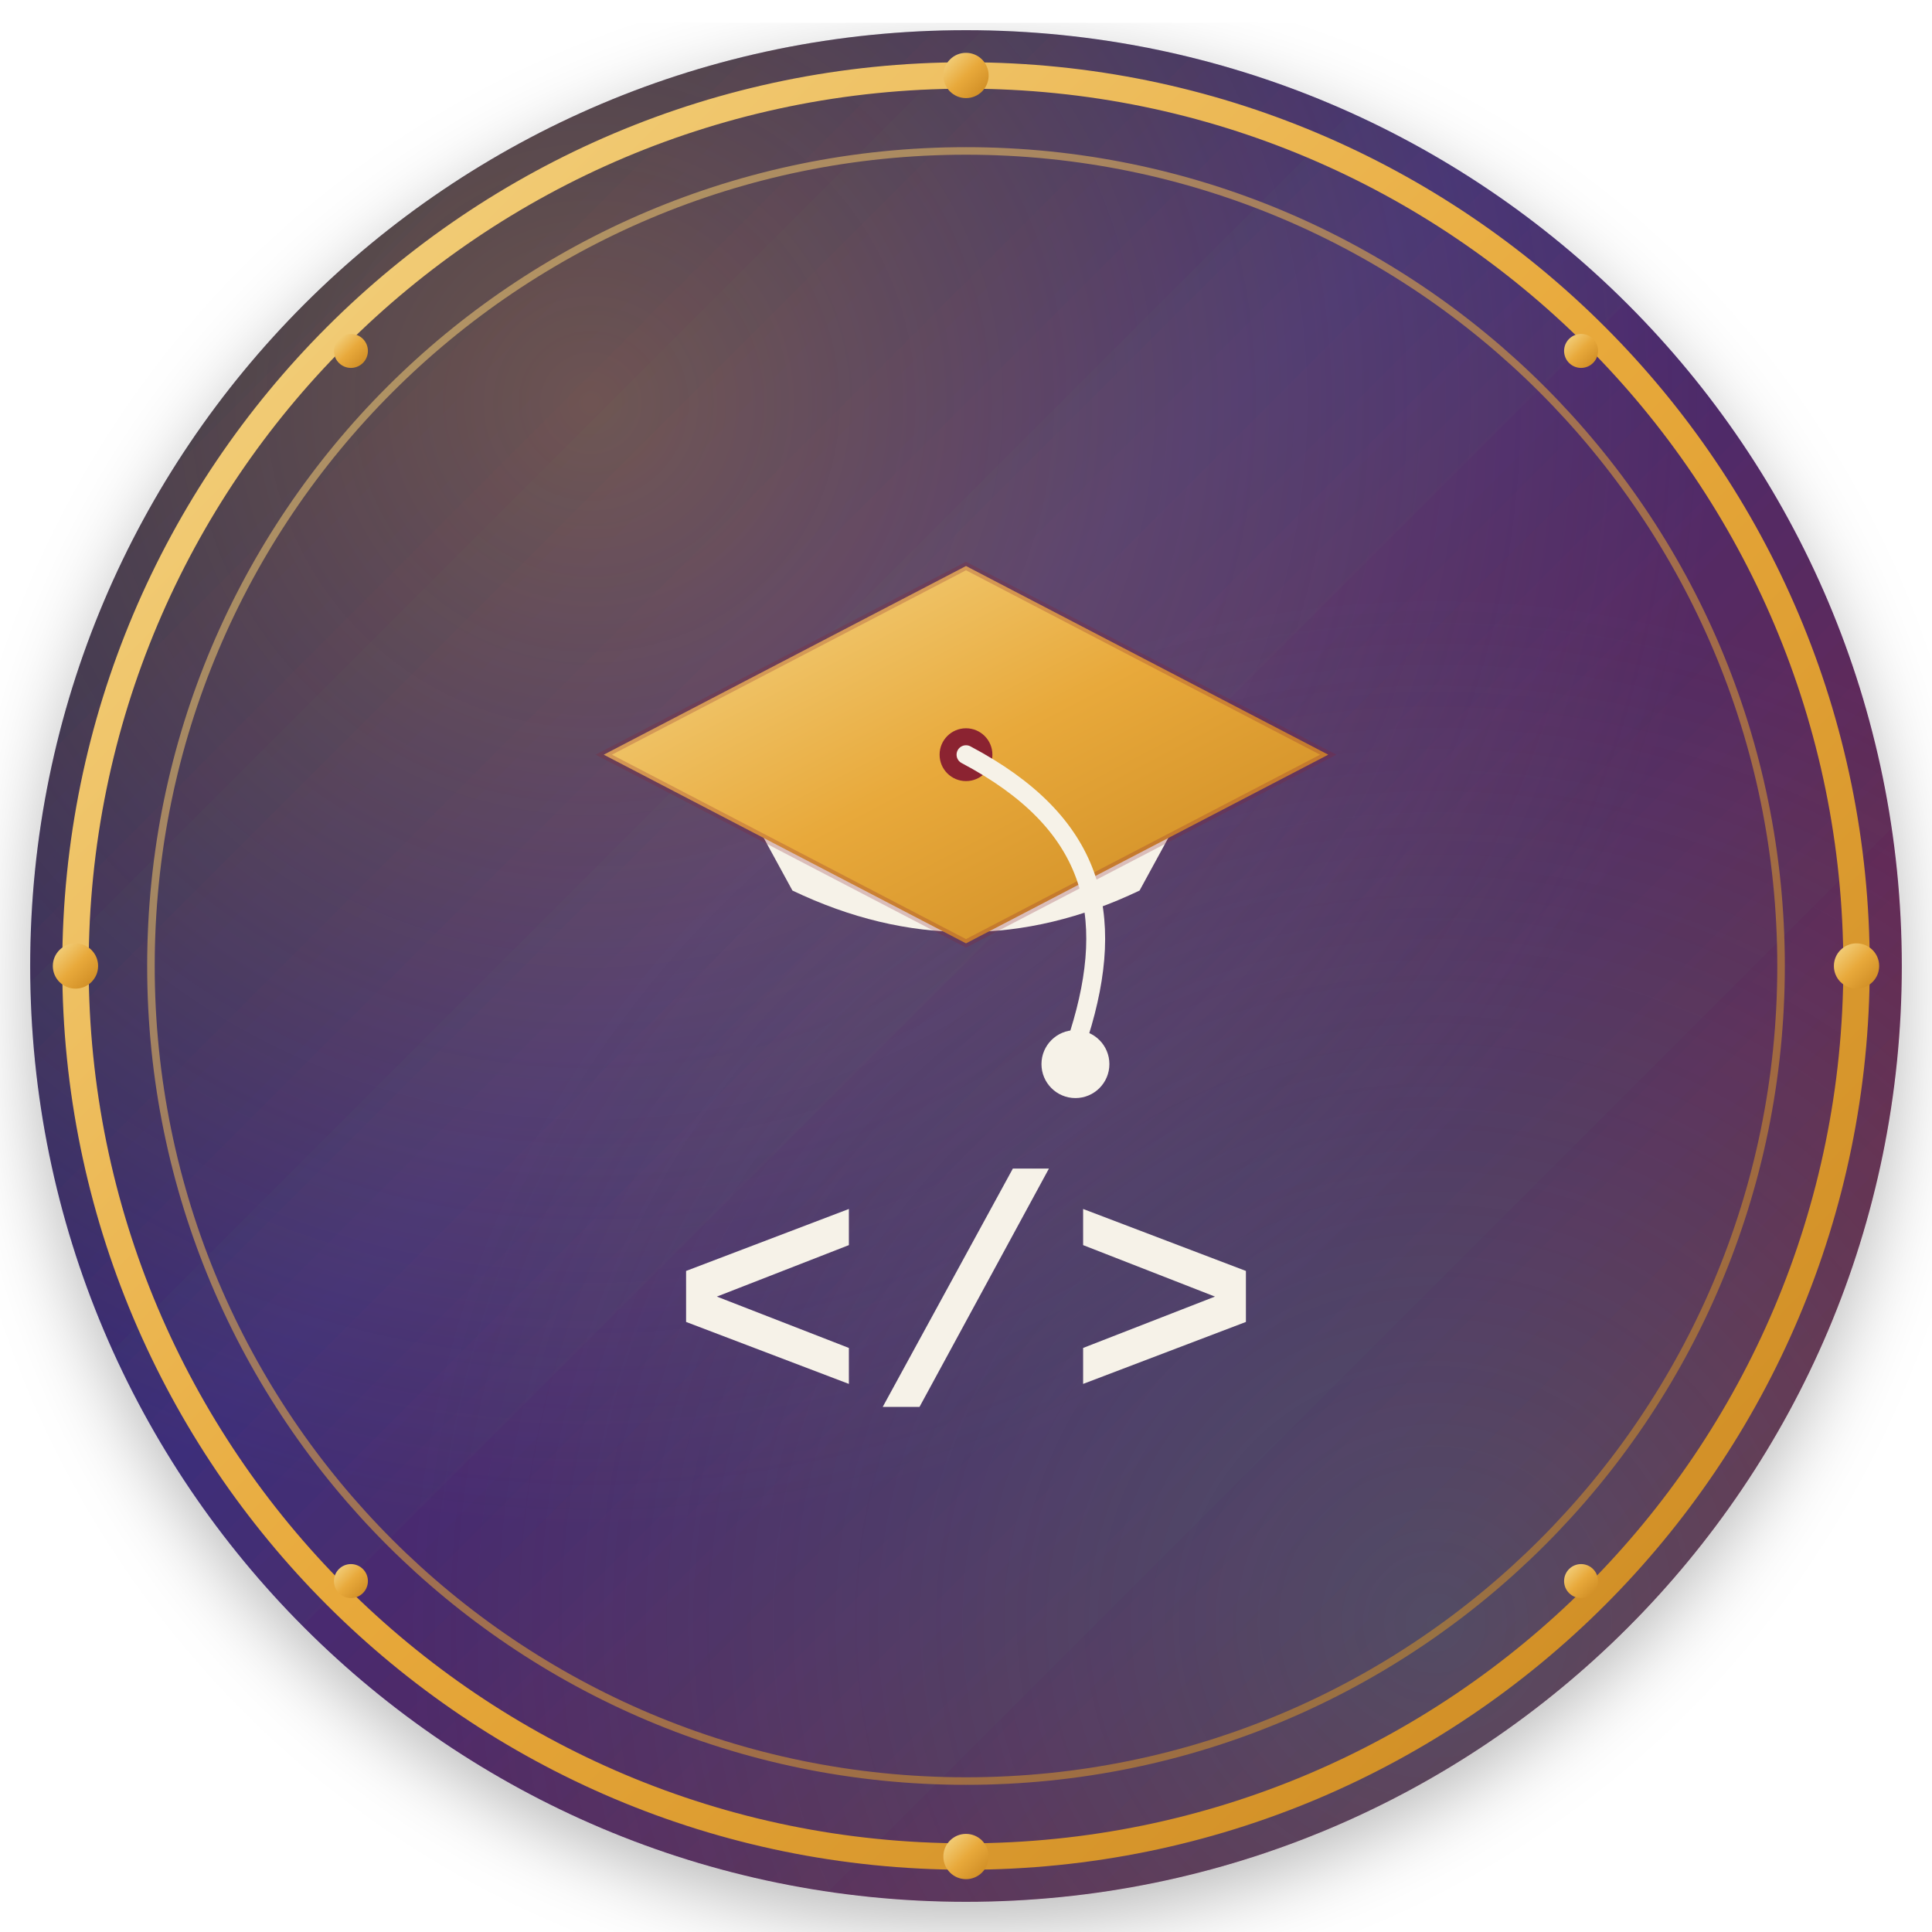
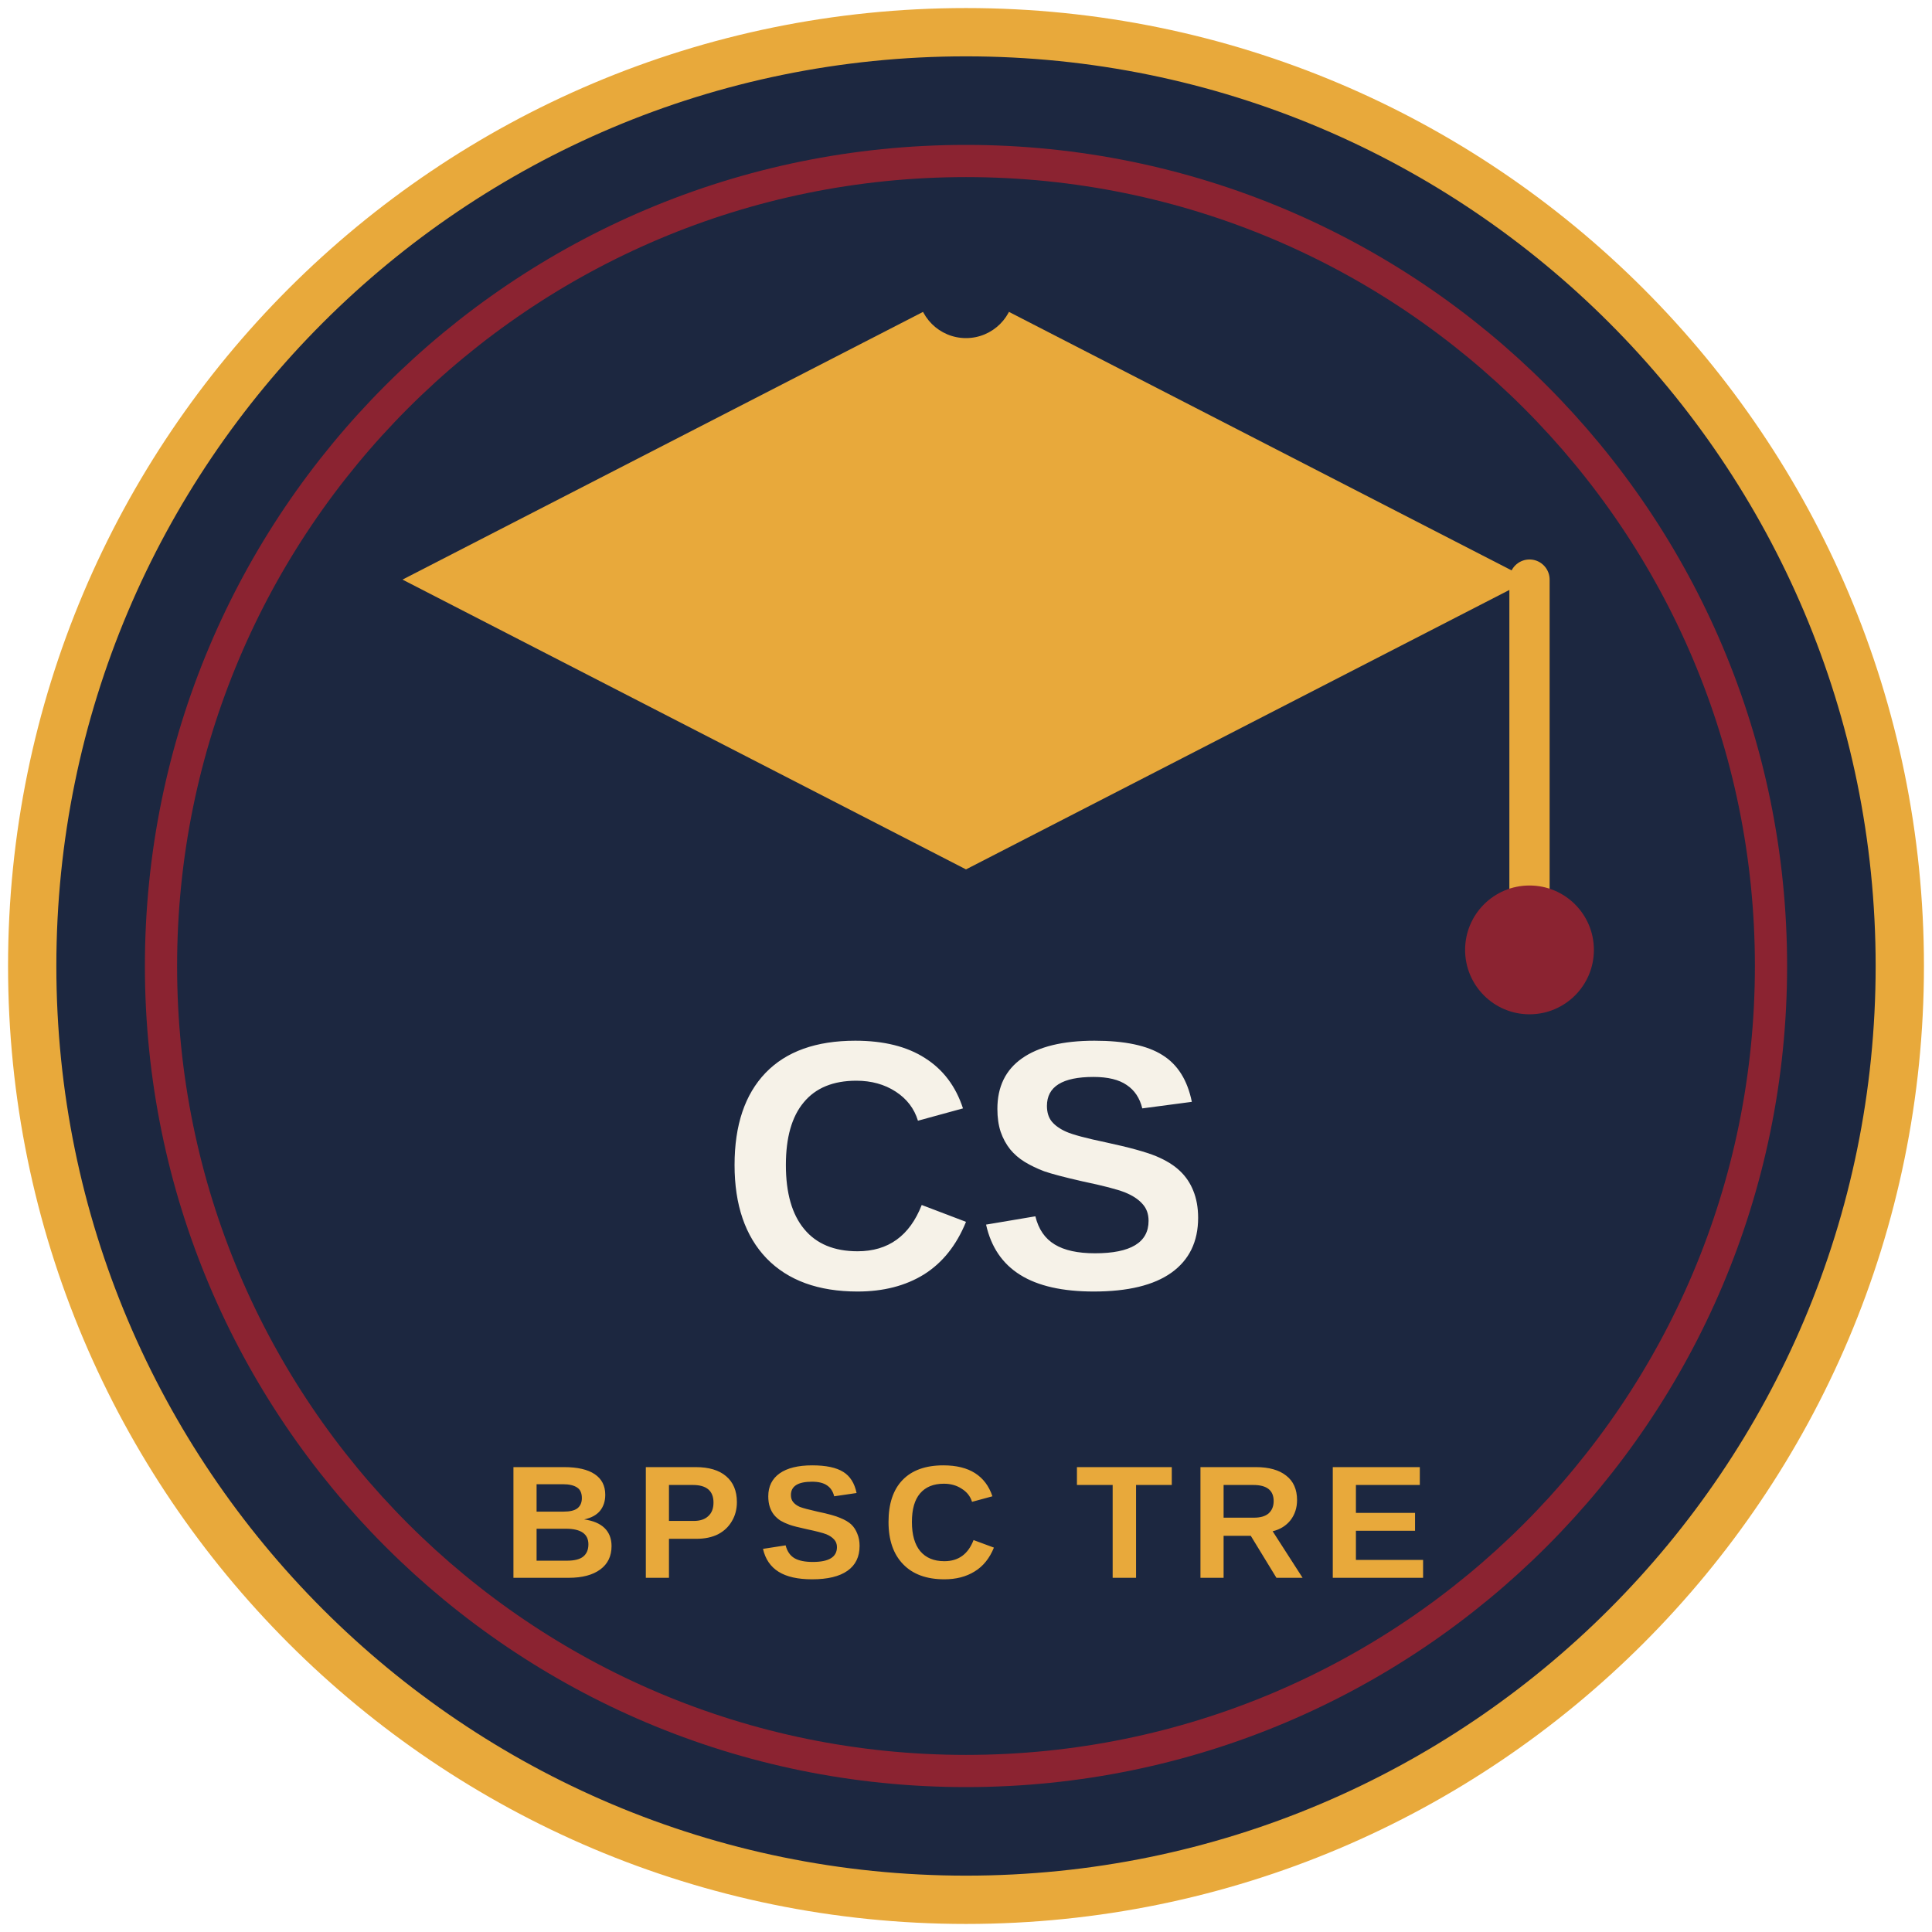
- <svg xmlns="http://www.w3.org/2000/svg" width="512" height="512" viewBox="0 0 512 512">
-   <defs>
-     <linearGradient id="bgGrad" x1="0%" y1="0%" x2="100%" y2="100%">
-       <stop offset="0%" stop-color="#16203A" />
-       <stop offset="42%" stop-color="#3D2E7A" />
-       <stop offset="100%" stop-color="#8B2331" />
-     </linearGradient>
-     <linearGradient id="ringGrad" x1="0%" y1="0%" x2="100%" y2="100%">
-       <stop offset="0%" stop-color="#F5D98C" />
-       <stop offset="50%" stop-color="#E8A93B" />
-       <stop offset="100%" stop-color="#C9861F" />
-     </linearGradient>
-     <radialGradient id="glow1" cx="30%" cy="20%" r="60%">
-       <stop offset="0%" stop-color="#E8A93B" stop-opacity="0.35" />
-       <stop offset="100%" stop-color="#E8A93B" stop-opacity="0" />
-     </radialGradient>
-     <radialGradient id="glow2" cx="75%" cy="85%" r="55%">
-       <stop offset="0%" stop-color="#0FA3A3" stop-opacity="0.30" />
-       <stop offset="100%" stop-color="#0FA3A3" stop-opacity="0" />
-     </radialGradient>
-     <filter id="softShadow" x="-30%" y="-30%" width="160%" height="160%">
-       <feDropShadow dx="0" dy="6" stdDeviation="10" flood-color="#000000" flood-opacity="0.28" />
-     </filter>
-   </defs>
-   <circle cx="256" cy="256" r="248" fill="url(#bgGrad)" filter="url(#softShadow)" />
-   <circle cx="256" cy="256" r="248" fill="url(#glow1)" />
-   <circle cx="256" cy="256" r="248" fill="url(#glow2)" />
-   <circle cx="256" cy="256" r="236" fill="none" stroke="url(#ringGrad)" stroke-width="7" />
-   <circle cx="256" cy="256" r="216" fill="none" stroke="url(#ringGrad)" stroke-width="2" stroke-opacity="0.55" />
-   <g fill="url(#ringGrad)">
-     <circle cx="256" cy="20" r="6" />
-     <circle cx="256" cy="492" r="6" />
-     <circle cx="20" cy="256" r="6" />
-     <circle cx="492" cy="256" r="6" />
-     <circle cx="93" cy="93" r="4.5" />
-     <circle cx="419" cy="93" r="4.5" />
-     <circle cx="93" cy="419" r="4.5" />
-     <circle cx="419" cy="419" r="4.5" />
-   </g>
-   <g transform="translate(256,196)">
-     <path d="M -58 18 Q 0 44 58 18 L 46 40 Q 0 62 -46 40 Z" fill="#F6F2E8" />
-     <polygon points="0,-46 96,4 0,54 -96,4" fill="url(#ringGrad)" />
-     <polygon points="0,-46 96,4 0,54 -96,4" fill="none" stroke="#8B2331" stroke-width="2" stroke-opacity="0.25" />
-     <circle cx="0" cy="4" r="7" fill="#8B2331" />
-     <path d="M 0 4 C 34 22, 40 46, 30 78" fill="none" stroke="#F6F2E8" stroke-width="5" stroke-linecap="round" />
-     <circle cx="29" cy="86" r="9" fill="#F6F2E8" />
-   </g>
-   <text x="256" y="372" text-anchor="middle" font-family="'IBM Plex Mono','Courier New',monospace" font-weight="700" font-size="86" fill="#F6F2E8" letter-spacing="1">&lt;/&gt;</text>
+ <svg xmlns="http://www.w3.org/2000/svg" viewBox="0 0 120 120">
+   <circle cx="60" cy="60" r="58" fill="#1C2740" stroke="#E8A93B" stroke-width="3" />
+   <circle cx="60" cy="60" r="50" fill="none" stroke="#8B2331" stroke-width="2" />
+   <polygon points="60,18 95,36 60,54 25,36" fill="#E8A93B" />
+   <circle cx="60" cy="18" r="3" fill="#1C2740" />
+   <line x1="95" y1="36" x2="95" y2="56" stroke="#E8A93B" stroke-width="2.5" stroke-linecap="round" />
+   <circle cx="95" cy="59" r="4" fill="#8B2331" />
+   <text x="60" y="80" font-family="Arial Black, Arial" font-weight="900" font-size="22" fill="#F6F2E8" text-anchor="middle">CS</text>
+   <text x="60" y="98" font-family="Arial" font-weight="700" font-size="10" fill="#E8A93B" text-anchor="middle" letter-spacing="1">BPSC TRE</text>
</svg>
